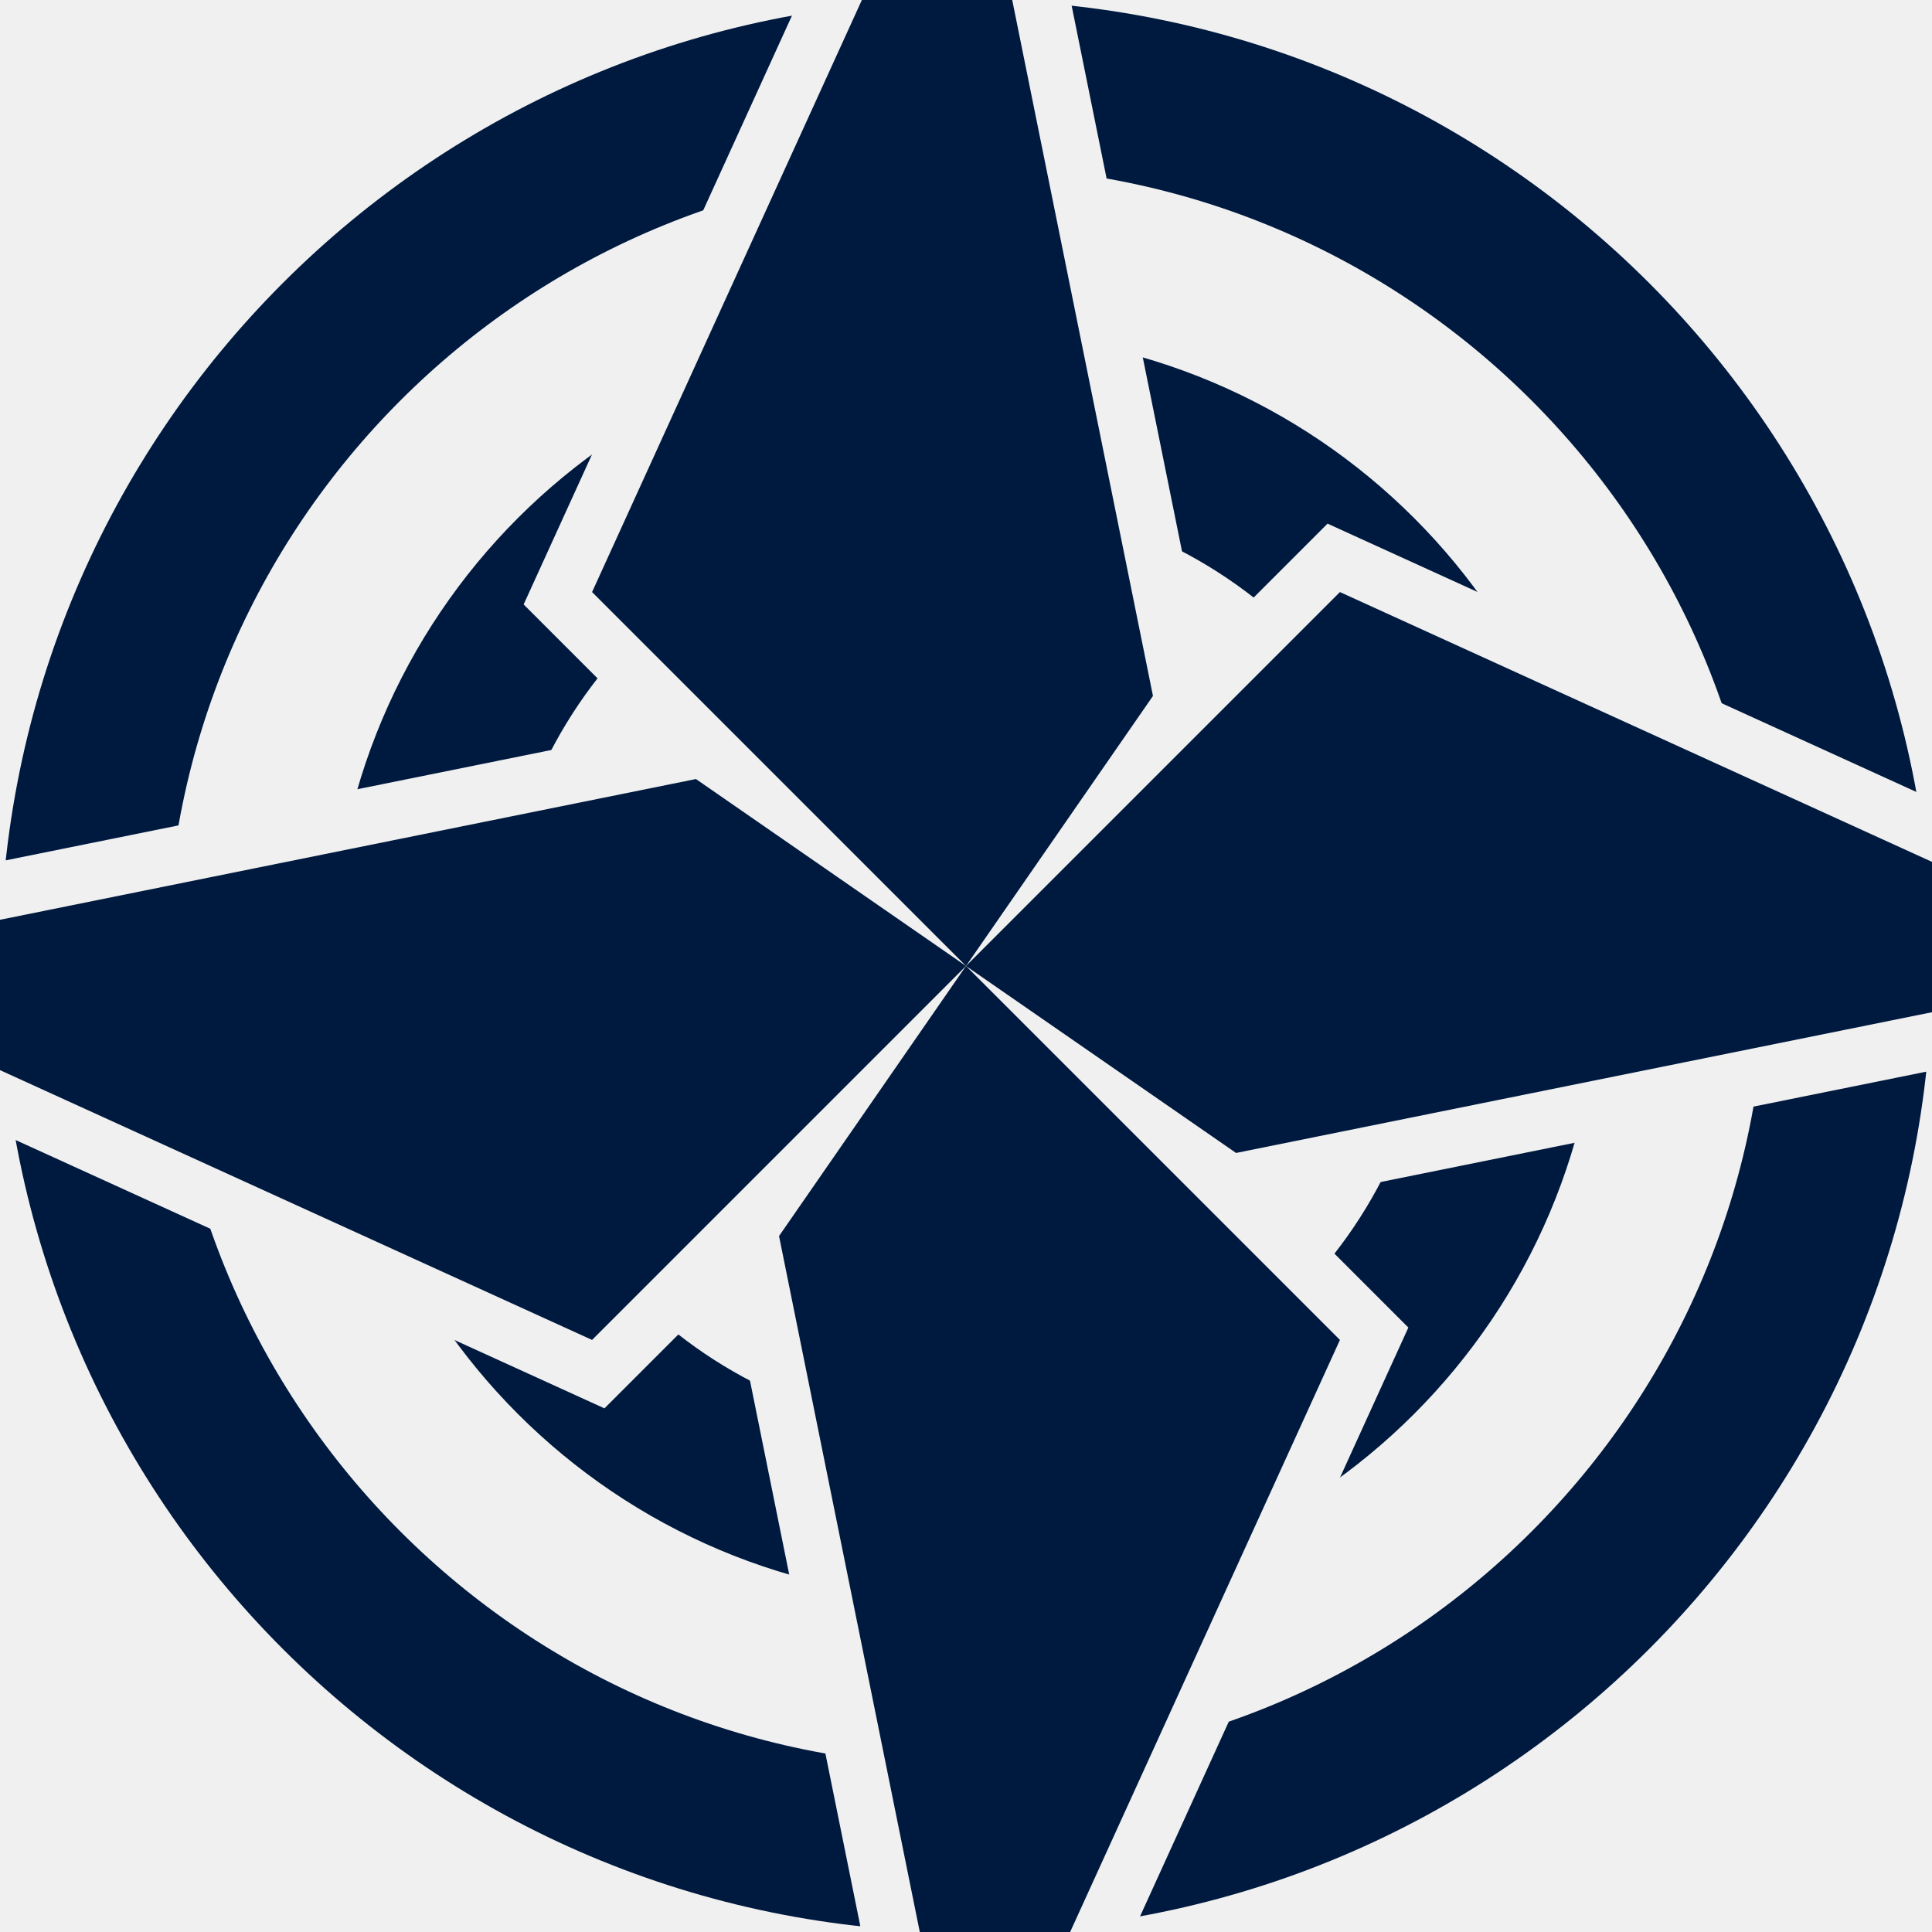
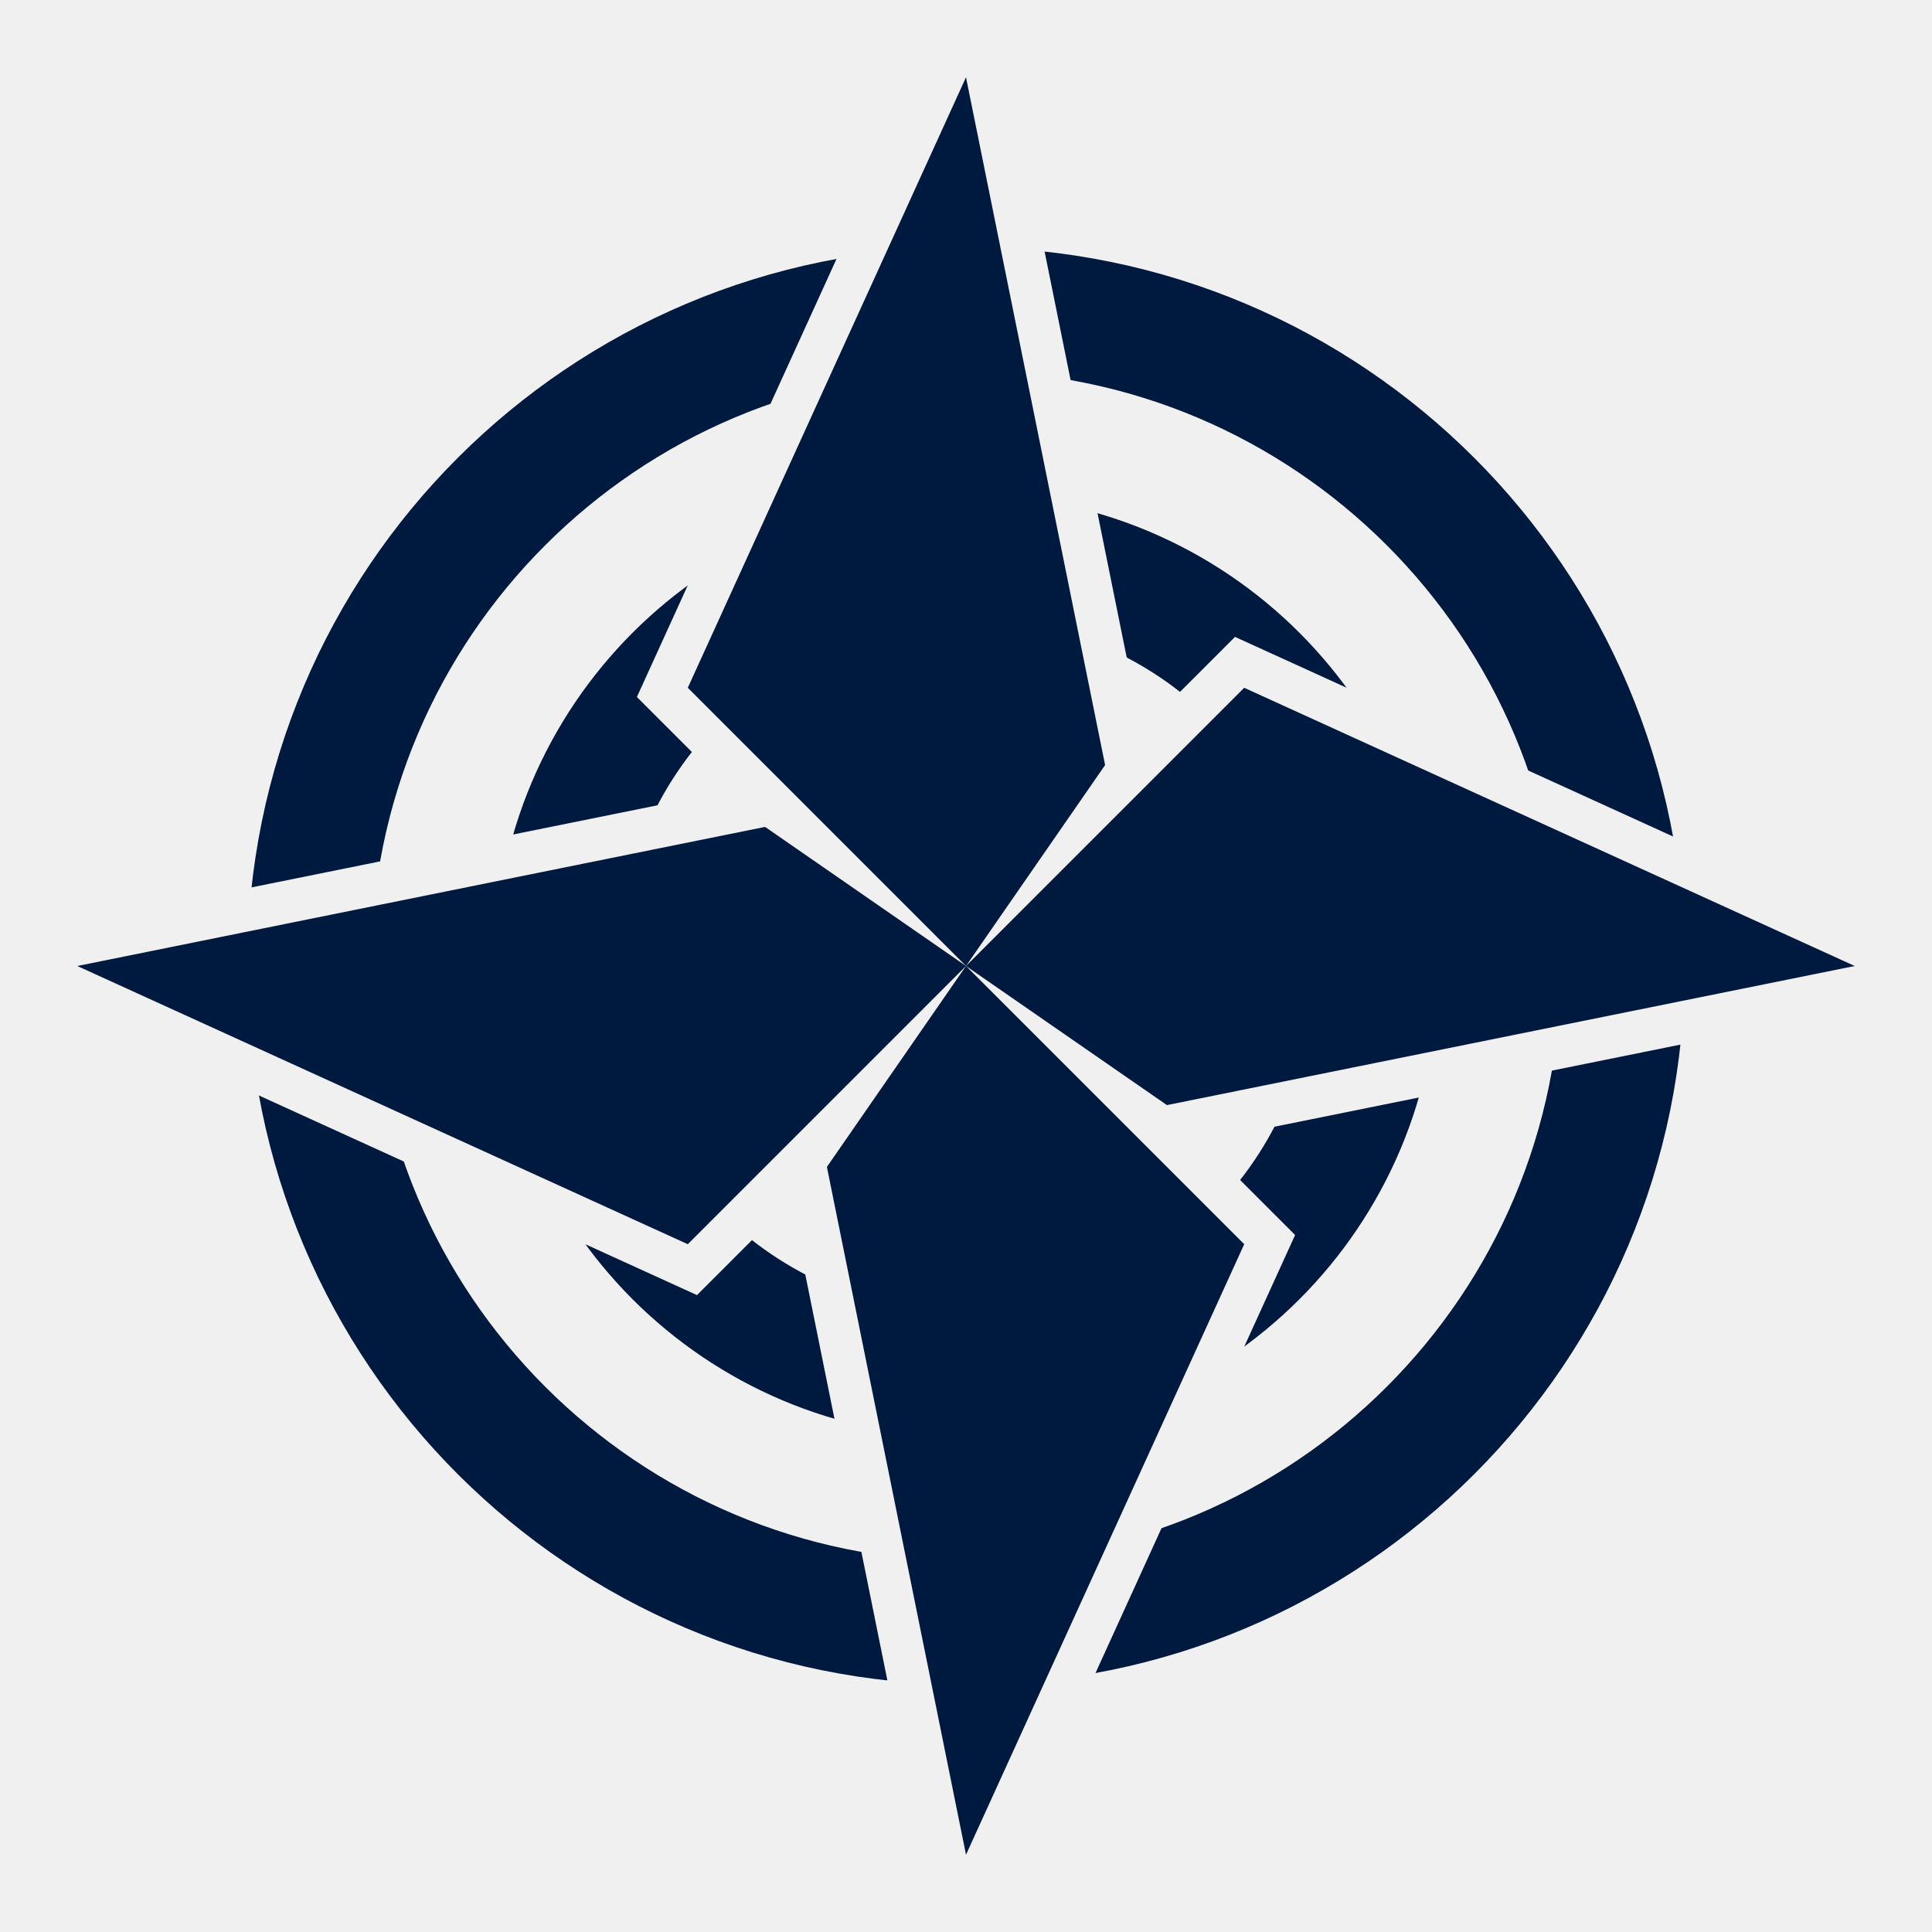
- <svg xmlns="http://www.w3.org/2000/svg" viewBox="157 97 186 186" width="100%" height="100%">
+ <svg xmlns="http://www.w3.org/2000/svg" viewBox="125 65 250 250" width="100%" height="100%">
  <defs>
    <path id="blade" d="M 0,-115 L 18,-26 L 0,0 L -36,-36 Z" />
    <g id="star">
      <use href="#blade" />
      <use href="#blade" transform="rotate(90)" />
      <use href="#blade" transform="rotate(180)" />
      <use href="#blade" transform="rotate(270)" />
    </g>
-     <mask id="ring-cutout" maskUnits="userSpaceOnUse" x="157" y="97" width="186" height="186">
-       <rect x="157" y="97" width="186" height="186" fill="white" />
+     <mask id="ring-cutout" maskUnits="userSpaceOnUse" x="125" y="65" width="250" height="250">
+       <rect x="125" y="65" width="250" height="250" fill="white" />
      <use href="#star" transform="translate(250, 190)" fill="black" stroke="black" stroke-width="11" stroke-linejoin="miter" stroke-miterlimit="10" />
    </mask>
  </defs>
  <g mask="url(#ring-cutout)">
    <g transform="translate(250, 190)">
      <circle cx="0" cy="0" r="85" fill="none" stroke="#001A3F" stroke-width="16" />
      <circle cx="0" cy="0" r="53" fill="none" stroke="#001A3F" stroke-width="16" />
    </g>
  </g>
  <g transform="translate(250, 190)">
    <use href="#star" fill="#001A3F" />
  </g>
</svg>
